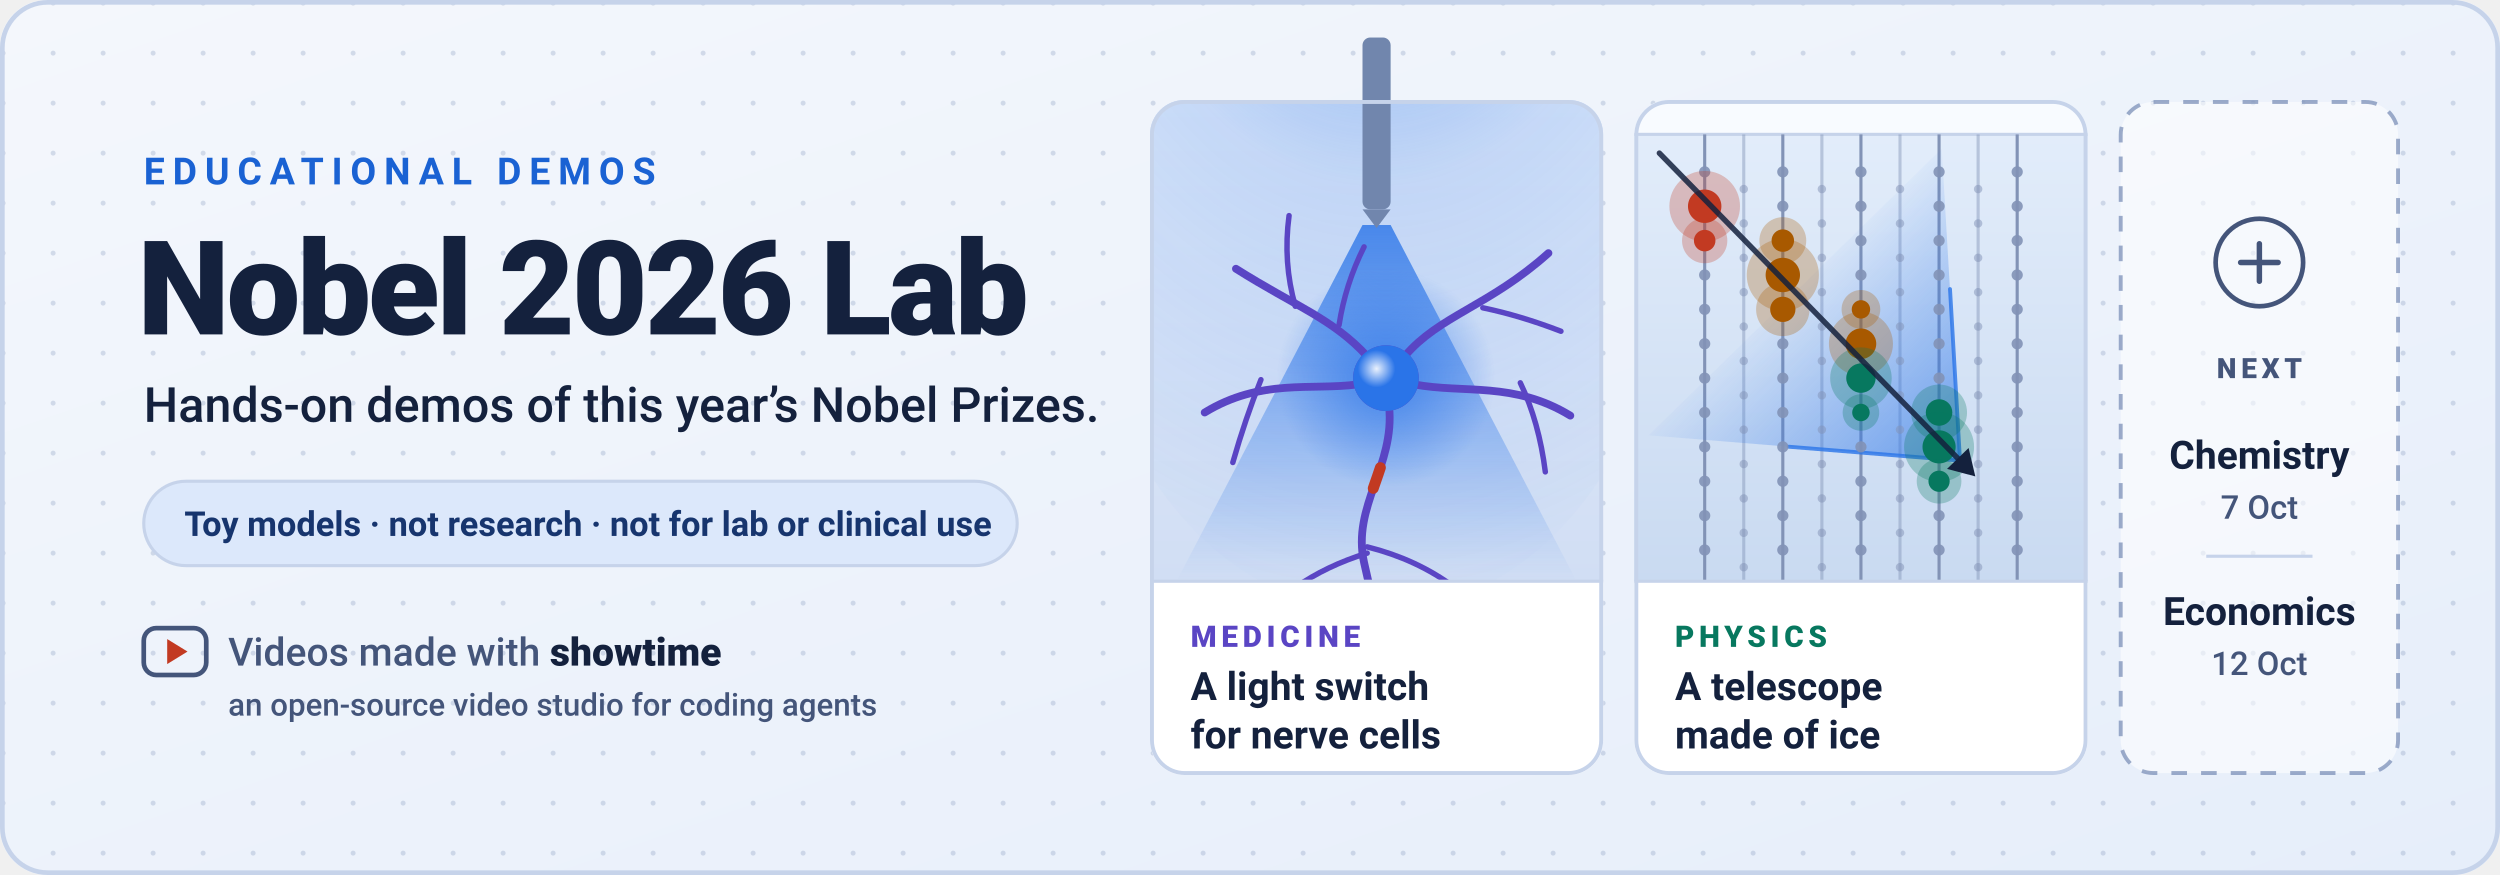
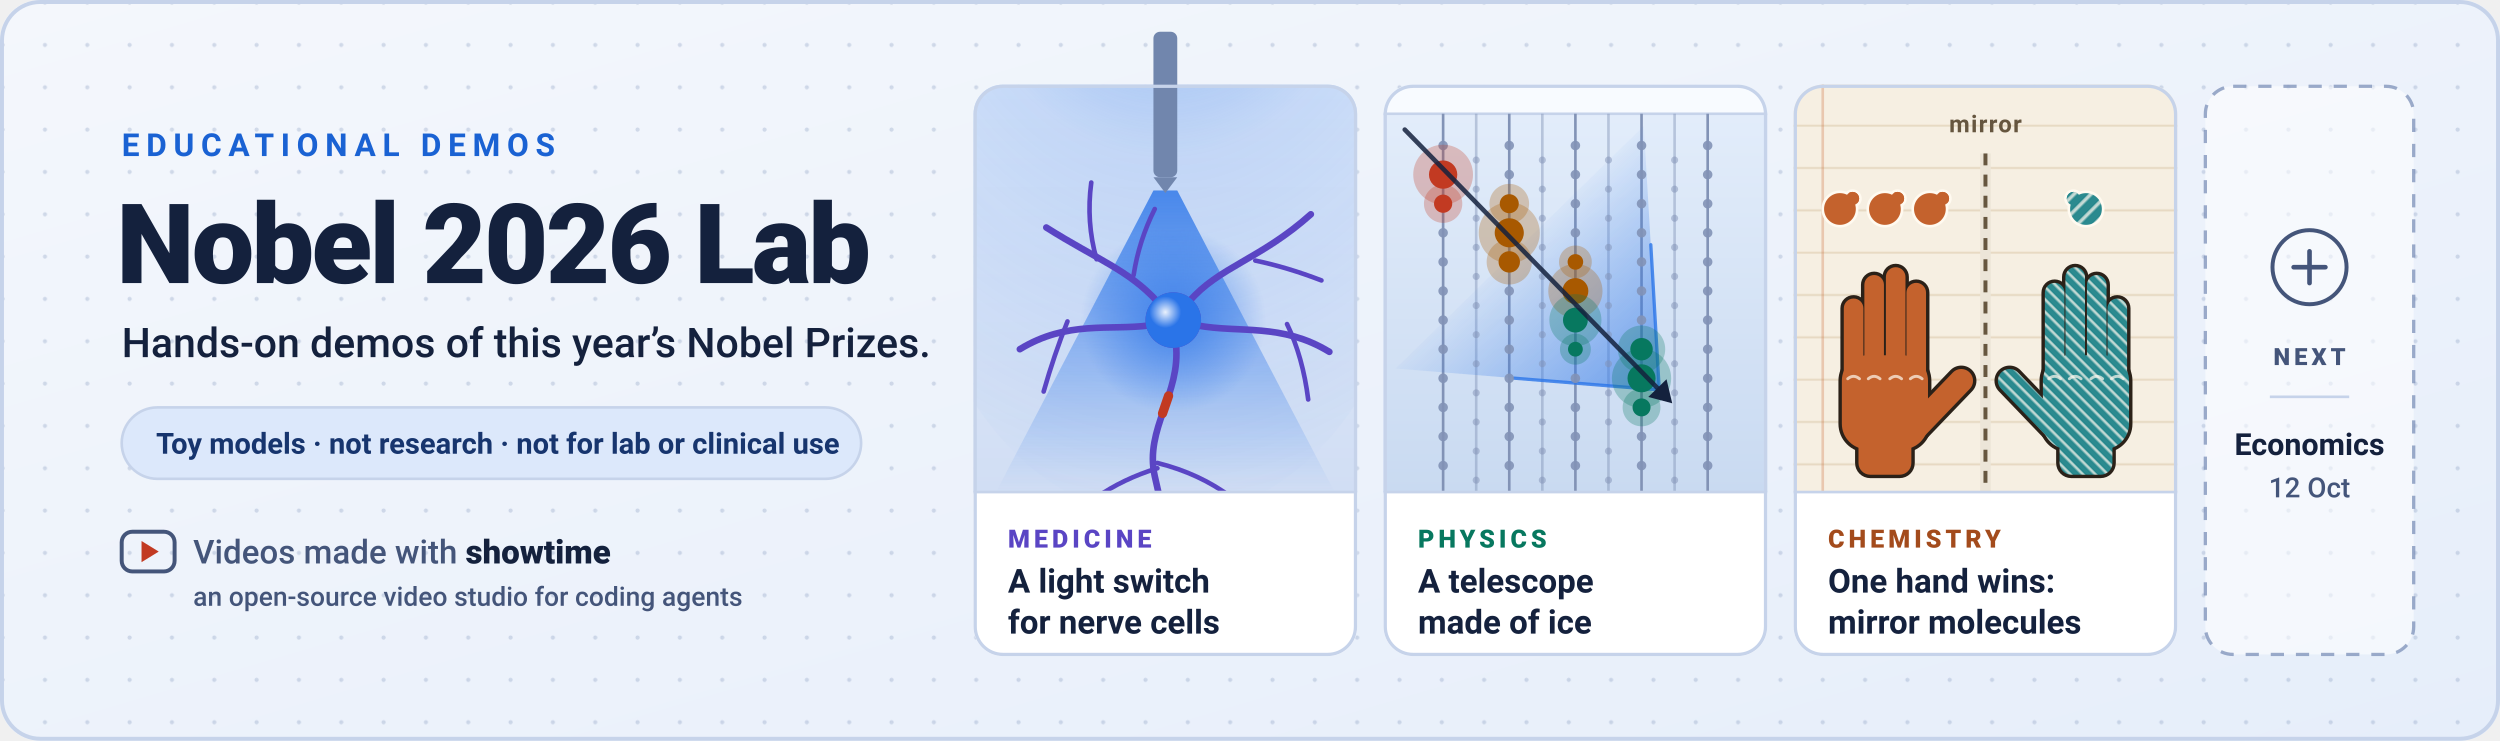
- <svg xmlns="http://www.w3.org/2000/svg" viewBox="0 0 1600 560" width="1600" height="560" role="img" aria-labelledby="t d">
+ <svg xmlns="http://www.w3.org/2000/svg" viewBox="0 0 1890 560" width="1890" height="560" role="img" aria-labelledby="t d">
  <style>.pulse{animation:pulse 5s ease-in-out infinite}@keyframes pulse{0%,100%{opacity:1}50%{opacity:.7}}.lit{animation:lit 5s ease-in-out infinite}@keyframes lit{0%,100%{opacity:.85}50%{opacity:.35}}.tw{animation:tw 4s ease-in-out infinite}@keyframes tw{0%,100%{opacity:1}50%{opacity:.62}}.spk{stroke-dasharray:14 186;stroke-dashoffset:-40;animation:spk 5s linear infinite}@keyframes spk{0%{stroke-dashoffset:14}100%{stroke-dashoffset:-186}}@media (prefers-reduced-motion: reduce){*{animation:none!important;transition:none!important}}</style>
  <g font-family="system-ui, -apple-system, &quot;Segoe UI&quot;, Roboto, &quot;Helvetica Neue&quot;, Arial, sans-serif">
    <defs>
      <linearGradient id="bg" x1="0" y1="0" x2="1" y2="1">
        <stop offset="0" stop-color="#F4F7FC" />
        <stop offset="1" stop-color="#E6EEFA" />
      </linearGradient>
      <pattern id="dots" width="32" height="32" patternUnits="userSpaceOnUse">
        <circle cx="2" cy="2" r="1.6" fill="#7C90B8" fill-opacity=".28" />
      </pattern>
      <linearGradient id="tis" x1="0" y1="0" x2="0" y2="1">
        <stop offset="0" stop-color="#E3ECFA" />
        <stop offset="1" stop-color="#D1DEF4" />
      </linearGradient>
      <linearGradient id="ice" x1="0" y1="0" x2="0" y2="1">
        <stop offset="0" stop-color="#E4EEFB" />
        <stop offset="1" stop-color="#C9DAF1" />
      </linearGradient>
      <linearGradient id="cone" x1="0" y1="0" x2="0" y2="1">
        <stop offset="0" stop-color="#2A74E8" stop-opacity=".8" />
        <stop offset="1" stop-color="#2A74E8" stop-opacity="0" />
      </linearGradient>
      <radialGradient id="glow" cx="0.5" cy="0" r="1">
        <stop offset="0" stop-color="#2A74E8" stop-opacity=".6" />
        <stop offset=".45" stop-color="#2A74E8" stop-opacity=".16" />
        <stop offset="1" stop-color="#2A74E8" stop-opacity="0" />
      </radialGradient>
      <radialGradient id="halo" cx="0.5" cy="0.5" r="0.5">
        <stop offset="0" stop-color="#2A74E8" stop-opacity=".75" />
        <stop offset="1" stop-color="#2A74E8" stop-opacity="0" />
      </radialGradient>
      <radialGradient id="spark" cx="0.5" cy="0.5" r="0.5">
        <stop offset="0" stop-color="#FFFFFF" stop-opacity=".9" />
        <stop offset="1" stop-color="#FFFFFF" stop-opacity="0" />
      </radialGradient>
      <clipPath id="cardclip">
        <rect width="290" height="432" rx="22" />
      </clipPath>
    </defs>
-     <rect width="1600" height="560" rx="30" fill="url(#bg)" />
-     <rect width="1600" height="560" rx="30" fill="url(#dots)" />
-     <rect x="1.5" y="1.5" width="1597" height="557" rx="29" fill="none" stroke="#C6D3EA" stroke-width="3" />
+     <defs>
+       <pattern id="hatch" width="9" height="9" patternUnits="userSpaceOnUse" patternTransform="rotate(45)">
+         <rect width="9" height="9" fill="#2b8a8f" />
+         <line x1="1.5" y1="0" x2="1.5" y2="9" stroke="#FFFAF0" stroke-width="2.6" stroke-opacity=".7" />
+       </pattern>
+       <pattern id="ruled" width="32" height="32" patternUnits="userSpaceOnUse">
+         <line x1="0" y1="31" x2="32" y2="31" stroke="#E6D9C2" stroke-width="1.5" />
+       </pattern>
+     </defs>
+     <rect width="1890" height="560" rx="30" fill="url(#bg)" />
+     <rect width="1890" height="560" rx="30" fill="url(#dots)" />
+     <rect x="1.5" y="1.5" width="1887" height="557" rx="29" fill="none" stroke="#C6D3EA" stroke-width="3" />
    <g transform="translate(88,-6) scale(1)">
      <text x="4" y="124" font-size="24" font-weight="700" fill="#1A62D3" text-anchor="start" letter-spacing="5" textLength="334" lengthAdjust="spacingAndGlyphs">EDUCATIONAL DEMOS</text>
      <text x="0" y="220" font-size="84" font-weight="800" fill="#14213D" text-anchor="start" letter-spacing="-2" textLength="599" lengthAdjust="spacingAndGlyphs">Nobel 2026 Lab</text>
      <text x="4" y="276" font-size="31" font-weight="500" fill="#14213D" text-anchor="start" textLength="596" lengthAdjust="spacingAndGlyphs">Hands-on demos of this year’s Nobel Prizes.</text>
      <rect x="4" y="314" width="559" height="54" rx="27" fill="#DCE8FB" stroke="#C6D3EA" stroke-width="2" />
      <text x="30" y="349" font-size="22" font-weight="600" fill="#17356E" text-anchor="start" textLength="507" lengthAdjust="spacingAndGlyphs">Toy models · not research · not for lab or clinical use</text>
      <rect x="4" y="408" width="40" height="30" rx="8" fill="none" stroke="#44557A" stroke-width="3" />
      <polygon points="19,415 19,431 32,423" fill="#C23A22" />
      <text x="58" y="432" font-size="25" fill="#44557A" font-weight="500">Videos made with <tspan fill="#14213D" font-weight="800">showtime</tspan>
      </text>
      <text x="58" y="464" font-size="20" font-weight="500" fill="#44557A" text-anchor="start">an open-source video studio for coding agents</text>
    </g>
    <g transform="translate(736,64) scale(1)">
      <g clip-path="url(#cardclip)">
        <rect width="290" height="308" fill="url(#tis)" />
        <ellipse cx="145" cy="78" rx="190" ry="250" fill="url(#glow)" class="pulse" />
        <polygon points="136,80 154,80 273,308 17,308" fill="url(#cone)" class="pulse" />
        <circle cx="151" cy="178" r="70" fill="url(#halo)" class="pulse" />
        <g fill="none" stroke="#5A45C4" stroke-linecap="round" stroke-linejoin="round">
          <path d="M139.0 164 C117.0 140 93.0 132 55.0 108" stroke-width="5" />
          <path d="M163.0 164 C185.0 138 217.0 132 255.0 98" stroke-width="5" />
          <path d="M133.0 182 C103.0 186 71.0 178 35.0 200" stroke-width="5" />
          <path d="M169.0 182 C201.0 188 233.0 180 269.0 202" stroke-width="5" />
          <path d="M93.0 132 Q85.0 104 89.0 74" stroke-width="3.5" />
          <path d="M213.0 133 Q237.0 138 263.0 148" stroke-width="3.5" />
          <path d="M71.0 179 Q61.0 204 53.0 232" stroke-width="3.5" />
          <path d="M237.0 181 Q249.0 206 253.0 238" stroke-width="3.5" />
          <path d="M121.0 144 Q125.0 118 137.0 94" stroke-width="3.5" />
          <path d="M139.0 290 Q113.0 298 93.0 312" stroke-width="3.5" />
          <path d="M139.0 286 Q171.0 294 195.0 312" stroke-width="3.5" />
          <path d="M153.0 196 C157.0 234 129.0 260 137.0 296 S145.0 328 147.0 312" stroke-width="5" />
        </g>
        <path d="M153.0 196 C157.0 234 129.0 260 137.0 296 S145.0 328 147.0 312" fill="none" stroke="#C23A22" stroke-width="7" stroke-linecap="round" class="spk" pathLength="100" />
        <circle cx="151" cy="178" r="21" fill="#5A45C4" />
        <circle cx="151" cy="178" r="21" fill="#2A74E8" class="lit" />
        <circle cx="145" cy="172" r="12" fill="url(#spark)" class="lit" />
      </g>
      <rect x="136" y="-40" width="18" height="110" rx="5" fill="#7186AD" />
      <path d="M136 70 H154 L145 82 Z" fill="#7186AD" />
      <rect y="308" width="290" height="124" fill="#FFFFFF" clip-path="url(#cardclip)" />
      <line x1="0" y1="308" x2="290" y2="308" stroke="#C6D3EA" stroke-width="2" />
      <text x="26" y="350" font-size="19" font-weight="800" fill="#5A45C4" text-anchor="start" letter-spacing="3">MEDICINE</text>
      <text x="26" y="384" font-size="25" font-weight="700" fill="#14213D" text-anchor="start">A light switch</text>
      <text x="26" y="415" font-size="25" font-weight="700" fill="#14213D" text-anchor="start">for nerve cells</text>
      <rect x="1.25" y="1.25" width="287.5" height="429.5" rx="21" fill="none" stroke="#C6D3EA" stroke-width="2.5" />
      <g transform="translate(310,0)">
        <g clip-path="url(#cardclip)">
          <rect width="290" height="308" fill="url(#ice)" />
          <rect width="290" height="22" fill="#F8FBFF" />
          <line x1="0" y1="22" x2="290" y2="22" stroke="#C6D3EA" stroke-width="2" />
          <g stroke="#8293B6" stroke-opacity="0.45" stroke-width="2">
            <line x1="70" y1="22" x2="70" y2="308" />
            <line x1="120" y1="22" x2="120" y2="308" />
            <line x1="170" y1="22" x2="170" y2="308" />
            <line x1="220" y1="22" x2="220" y2="308" />
          </g>
          <g stroke="#8293B6" stroke-opacity="1" stroke-width="2">
            <line x1="45" y1="22" x2="45" y2="308" />
            <line x1="95" y1="22" x2="95" y2="308" />
            <line x1="145" y1="22" x2="145" y2="308" />
            <line x1="195" y1="22" x2="195" y2="308" />
            <line x1="245" y1="22" x2="245" y2="308" />
          </g>
          <linearGradient id="ckv" gradientUnits="userSpaceOnUse" x1="208.4" y1="230.8" x2="96.6" y2="116.4">
            <stop offset="0" stop-color="#2A74E8" stop-opacity=".62" />
            <stop offset="1" stop-color="#2A74E8" stop-opacity="0" />
          </linearGradient>
          <polygon points="208.4,230.8 196.7,31.2 9.1,214.6" fill="url(#ckv)" class="pulse" />
          <line x1="208.4" y1="230.8" x2="202.0" y2="121.0" stroke="#2A74E8" stroke-width="2.5" stroke-opacity=".8" stroke-linecap="round" />
          <line x1="208.4" y1="230.8" x2="98.8" y2="221.9" stroke="#2A74E8" stroke-width="2.5" stroke-opacity=".8" stroke-linecap="round" />
          <circle cx="70" cy="57" r="2.7" fill="#8293B6" fill-opacity="0.5" />
          <circle cx="70" cy="79" r="2.7" fill="#8293B6" fill-opacity="0.5" />
          <circle cx="70" cy="101" r="2.7" fill="#8293B6" fill-opacity="0.5" />
          <circle cx="70" cy="123" r="2.7" fill="#8293B6" fill-opacity="0.5" />
          <circle cx="70" cy="145" r="2.7" fill="#8293B6" fill-opacity="0.5" />
          <circle cx="70" cy="167" r="2.7" fill="#8293B6" fill-opacity="0.5" />
          <circle cx="70" cy="189" r="2.7" fill="#8293B6" fill-opacity="0.5" />
          <circle cx="70" cy="211" r="2.7" fill="#8293B6" fill-opacity="0.5" />
          <circle cx="70" cy="233" r="2.7" fill="#8293B6" fill-opacity="0.5" />
          <circle cx="70" cy="255" r="2.7" fill="#8293B6" fill-opacity="0.5" />
          <circle cx="70" cy="277" r="2.7" fill="#8293B6" fill-opacity="0.5" />
          <circle cx="70" cy="299" r="2.7" fill="#8293B6" fill-opacity="0.5" />
          <circle cx="120" cy="57" r="2.7" fill="#8293B6" fill-opacity="0.5" />
          <circle cx="120" cy="79" r="2.7" fill="#8293B6" fill-opacity="0.5" />
          <circle cx="120" cy="101" r="2.7" fill="#8293B6" fill-opacity="0.5" />
          <circle cx="120" cy="123" r="2.7" fill="#8293B6" fill-opacity="0.5" />
          <circle cx="120" cy="145" r="2.7" fill="#8293B6" fill-opacity="0.5" />
          <circle cx="120" cy="167" r="2.7" fill="#8293B6" fill-opacity="0.5" />
          <circle cx="120" cy="189" r="2.7" fill="#8293B6" fill-opacity="0.5" />
          <circle cx="120" cy="211" r="2.7" fill="#8293B6" fill-opacity="0.5" />
          <circle cx="120" cy="233" r="2.7" fill="#8293B6" fill-opacity="0.5" />
          <circle cx="120" cy="255" r="2.7" fill="#8293B6" fill-opacity="0.5" />
          <circle cx="120" cy="277" r="2.7" fill="#8293B6" fill-opacity="0.5" />
          <circle cx="120" cy="299" r="2.7" fill="#8293B6" fill-opacity="0.5" />
          <circle cx="170" cy="57" r="2.7" fill="#8293B6" fill-opacity="0.5" />
          <circle cx="170" cy="79" r="2.7" fill="#8293B6" fill-opacity="0.5" />
          <circle cx="170" cy="101" r="2.7" fill="#8293B6" fill-opacity="0.5" />
          <circle cx="170" cy="123" r="2.7" fill="#8293B6" fill-opacity="0.5" />
          <circle cx="170" cy="145" r="2.7" fill="#8293B6" fill-opacity="0.5" />
          <circle cx="170" cy="167" r="2.7" fill="#8293B6" fill-opacity="0.5" />
          <circle cx="170" cy="189" r="2.7" fill="#8293B6" fill-opacity="0.5" />
          <circle cx="170" cy="211" r="2.7" fill="#8293B6" fill-opacity="0.5" />
          <circle cx="170" cy="233" r="2.7" fill="#8293B6" fill-opacity="0.5" />
          <circle cx="170" cy="255" r="2.7" fill="#8293B6" fill-opacity="0.5" />
          <circle cx="170" cy="277" r="2.7" fill="#8293B6" fill-opacity="0.5" />
          <circle cx="170" cy="299" r="2.7" fill="#8293B6" fill-opacity="0.5" />
          <circle cx="220" cy="57" r="2.7" fill="#8293B6" fill-opacity="0.5" />
          <circle cx="220" cy="79" r="2.7" fill="#8293B6" fill-opacity="0.5" />
          <circle cx="220" cy="101" r="2.7" fill="#8293B6" fill-opacity="0.5" />
          <circle cx="220" cy="123" r="2.7" fill="#8293B6" fill-opacity="0.5" />
          <circle cx="220" cy="145" r="2.7" fill="#8293B6" fill-opacity="0.5" />
          <circle cx="220" cy="167" r="2.7" fill="#8293B6" fill-opacity="0.5" />
          <circle cx="220" cy="189" r="2.7" fill="#8293B6" fill-opacity="0.5" />
          <circle cx="220" cy="211" r="2.7" fill="#8293B6" fill-opacity="0.5" />
          <circle cx="220" cy="233" r="2.7" fill="#8293B6" fill-opacity="0.5" />
          <circle cx="220" cy="255" r="2.7" fill="#8293B6" fill-opacity="0.5" />
          <circle cx="220" cy="277" r="2.7" fill="#8293B6" fill-opacity="0.5" />
          <circle cx="220" cy="299" r="2.7" fill="#8293B6" fill-opacity="0.5" />
          <circle cx="45" cy="46" r="3.6" fill="#8293B6" fill-opacity="0.9" />
          <circle cx="45" cy="112" r="3.6" fill="#8293B6" fill-opacity="0.9" />
          <circle cx="45" cy="134" r="3.6" fill="#8293B6" fill-opacity="0.9" />
          <circle cx="45" cy="156" r="3.6" fill="#8293B6" fill-opacity="0.9" />
          <circle cx="45" cy="178" r="3.6" fill="#8293B6" fill-opacity="0.9" />
          <circle cx="45" cy="200" r="3.6" fill="#8293B6" fill-opacity="0.9" />
          <circle cx="45" cy="222" r="3.6" fill="#8293B6" fill-opacity="0.9" />
          <circle cx="45" cy="244" r="3.6" fill="#8293B6" fill-opacity="0.9" />
          <circle cx="45" cy="266" r="3.6" fill="#8293B6" fill-opacity="0.9" />
          <circle cx="45" cy="288" r="3.6" fill="#8293B6" fill-opacity="0.9" />
          <circle cx="95" cy="46" r="3.6" fill="#8293B6" fill-opacity="0.9" />
          <circle cx="95" cy="68" r="3.6" fill="#8293B6" fill-opacity="0.9" />
          <circle cx="95" cy="156" r="3.6" fill="#8293B6" fill-opacity="0.9" />
          <circle cx="95" cy="178" r="3.6" fill="#8293B6" fill-opacity="0.9" />
          <circle cx="95" cy="200" r="3.6" fill="#8293B6" fill-opacity="0.9" />
          <circle cx="95" cy="222" r="3.6" fill="#8293B6" fill-opacity="0.9" />
          <circle cx="95" cy="244" r="3.6" fill="#8293B6" fill-opacity="0.9" />
          <circle cx="95" cy="266" r="3.6" fill="#8293B6" fill-opacity="0.9" />
          <circle cx="95" cy="288" r="3.6" fill="#8293B6" fill-opacity="0.9" />
          <circle cx="145" cy="46" r="3.6" fill="#8293B6" fill-opacity="0.9" />
          <circle cx="145" cy="68" r="3.6" fill="#8293B6" fill-opacity="0.9" />
          <circle cx="145" cy="90" r="3.6" fill="#8293B6" fill-opacity="0.9" />
          <circle cx="145" cy="112" r="3.6" fill="#8293B6" fill-opacity="0.9" />
          <circle cx="145" cy="222" r="3.6" fill="#8293B6" fill-opacity="0.9" />
          <circle cx="145" cy="244" r="3.6" fill="#8293B6" fill-opacity="0.9" />
          <circle cx="145" cy="266" r="3.6" fill="#8293B6" fill-opacity="0.9" />
          <circle cx="145" cy="288" r="3.6" fill="#8293B6" fill-opacity="0.9" />
          <circle cx="195" cy="46" r="3.6" fill="#8293B6" fill-opacity="0.9" />
          <circle cx="195" cy="68" r="3.6" fill="#8293B6" fill-opacity="0.9" />
          <circle cx="195" cy="90" r="3.6" fill="#8293B6" fill-opacity="0.9" />
          <circle cx="195" cy="112" r="3.6" fill="#8293B6" fill-opacity="0.9" />
          <circle cx="195" cy="134" r="3.6" fill="#8293B6" fill-opacity="0.9" />
          <circle cx="195" cy="156" r="3.6" fill="#8293B6" fill-opacity="0.9" />
          <circle cx="195" cy="178" r="3.6" fill="#8293B6" fill-opacity="0.9" />
          <circle cx="195" cy="266" r="3.6" fill="#8293B6" fill-opacity="0.9" />
          <circle cx="195" cy="288" r="3.6" fill="#8293B6" fill-opacity="0.9" />
          <circle cx="245" cy="46" r="3.6" fill="#8293B6" fill-opacity="0.9" />
          <circle cx="245" cy="68" r="3.6" fill="#8293B6" fill-opacity="0.9" />
          <circle cx="245" cy="90" r="3.6" fill="#8293B6" fill-opacity="0.9" />
          <circle cx="245" cy="112" r="3.6" fill="#8293B6" fill-opacity="0.9" />
          <circle cx="245" cy="134" r="3.6" fill="#8293B6" fill-opacity="0.9" />
          <circle cx="245" cy="156" r="3.6" fill="#8293B6" fill-opacity="0.9" />
          <circle cx="245" cy="178" r="3.6" fill="#8293B6" fill-opacity="0.9" />
          <circle cx="245" cy="200" r="3.6" fill="#8293B6" fill-opacity="0.9" />
          <circle cx="245" cy="222" r="3.6" fill="#8293B6" fill-opacity="0.9" />
          <circle cx="245" cy="244" r="3.6" fill="#8293B6" fill-opacity="0.9" />
          <circle cx="245" cy="266" r="3.6" fill="#8293B6" fill-opacity="0.9" />
          <circle cx="245" cy="288" r="3.6" fill="#8293B6" fill-opacity="0.9" />
          <g class="tw" style="animation-delay:-0.65s">
            <circle cx="45" cy="68" r="22.6" fill="#C23A22" fill-opacity=".28" />
            <circle cx="45" cy="68" r="10.7" fill="#C23A22" />
          </g>
          <g class="tw" style="animation-delay:-0.88s">
            <circle cx="45" cy="90" r="14.5" fill="#C23A22" fill-opacity=".28" />
            <circle cx="45" cy="90" r="6.9" fill="#C23A22" />
          </g>
          <g class="tw" style="animation-delay:-1.38s">
            <circle cx="95" cy="90" r="15.0" fill="#A85900" fill-opacity=".28" />
            <circle cx="95" cy="90" r="7.2" fill="#A85900" />
          </g>
          <g class="tw" style="animation-delay:-1.61s">
            <circle cx="95" cy="112" r="23.1" fill="#A85900" fill-opacity=".28" />
            <circle cx="95" cy="112" r="11.0" fill="#A85900" />
          </g>
          <g class="tw" style="animation-delay:-1.84s">
            <circle cx="95" cy="134" r="17.1" fill="#A85900" fill-opacity=".28" />
            <circle cx="95" cy="134" r="8.1" fill="#A85900" />
          </g>
          <g class="tw" style="animation-delay:-2.35s">
            <circle cx="145" cy="134" r="12.4" fill="#A85900" fill-opacity=".28" />
            <circle cx="145" cy="134" r="5.9" fill="#A85900" />
          </g>
          <g class="tw" style="animation-delay:-2.58s">
            <circle cx="145" cy="156" r="20.5" fill="#A85900" fill-opacity=".28" />
            <circle cx="145" cy="156" r="9.8" fill="#A85900" />
          </g>
          <g class="tw" style="animation-delay:-2.81s">
            <circle cx="145" cy="178" r="19.7" fill="#07785F" fill-opacity=".28" />
            <circle cx="145" cy="178" r="9.4" fill="#07785F" />
          </g>
          <g class="tw" style="animation-delay:-3.04s">
            <circle cx="145" cy="200" r="11.7" fill="#07785F" fill-opacity=".28" />
            <circle cx="145" cy="200" r="5.6" fill="#07785F" />
          </g>
          <g class="tw" style="animation-delay:-3.54s">
            <circle cx="195" cy="200" r="17.9" fill="#07785F" fill-opacity=".28" />
            <circle cx="195" cy="200" r="8.5" fill="#07785F" />
          </g>
          <g class="tw" style="animation-delay:-3.77s">
            <circle cx="195" cy="222" r="22.4" fill="#07785F" fill-opacity=".28" />
            <circle cx="195" cy="222" r="10.6" fill="#07785F" />
          </g>
          <g class="tw" style="animation-delay:-4.00s">
            <circle cx="195" cy="244" r="14.3" fill="#07785F" fill-opacity=".28" />
            <circle cx="195" cy="244" r="6.8" fill="#07785F" />
          </g>
          <line x1="16" y1="34" x2="208.4" y2="230.8" stroke="#14213D" stroke-width="3.5" stroke-linecap="round" stroke-opacity=".85" />
          <polygon points="218.2,240.9 213.9,222.7 200.1,236.1" fill="#14213D" />
        </g>
        <rect y="308" width="290" height="124" fill="#FFFFFF" clip-path="url(#cardclip)" />
        <line x1="0" y1="308" x2="290" y2="308" stroke="#C6D3EA" stroke-width="2" />
        <text x="26" y="350" font-size="19" font-weight="800" fill="#07785F" text-anchor="start" letter-spacing="3">PHYSICS</text>
        <text x="26" y="384" font-size="25" font-weight="700" fill="#14213D" text-anchor="start">A telescope</text>
        <text x="26" y="415" font-size="25" font-weight="700" fill="#14213D" text-anchor="start">made of ice</text>
        <rect x="1.25" y="1.25" width="287.5" height="429.5" rx="21" fill="none" stroke="#C6D3EA" stroke-width="2.5" />
      </g>
      <g transform="translate(620,0)">
-         <rect x="1.25" y="1.25" width="177.5" height="429.5" rx="21" fill="#FFFFFF" fill-opacity=".55" stroke="#7C90B8" stroke-opacity=".75" stroke-width="2.5" stroke-dasharray="10 9" />
-         <circle cx="90" cy="104" r="28" fill="none" stroke="#44557A" stroke-width="3" />
-         <path d="M78 104 H102 M90 92 V116" stroke="#44557A" stroke-width="3.5" stroke-linecap="round" />
-         <text x="90" y="178" font-size="18" font-weight="800" fill="#44557A" text-anchor="middle" letter-spacing="3">NEXT</text>
-         <text x="90" y="236" font-size="25" font-weight="700" fill="#14213D" text-anchor="middle">Chemistry</text>
-         <text x="90" y="268" font-size="21" font-weight="500" fill="#44557A" text-anchor="middle">7 Oct</text>
-         <text x="90" y="336" font-size="25" font-weight="700" fill="#14213D" text-anchor="middle">Economics</text>
-         <text x="90" y="368" font-size="21" font-weight="500" fill="#44557A" text-anchor="middle">12 Oct</text>
-         <line x1="56" y1="292" x2="124" y2="292" stroke="#C6D3EA" stroke-width="2" />
+         <g clip-path="url(#cardclip)">
+           <rect width="290" height="308" fill="#F6EFE2" />
+           <rect width="290" height="308" fill="url(#ruled)" />
+           <line x1="22" y1="0" x2="22" y2="308" stroke="#c4622d" stroke-opacity=".28" stroke-width="2" />
+           <rect x="141" y="52" width="8" height="256" fill="#ECE5D8" />
+           <line x1="145" y1="52" x2="145" y2="308" stroke="#66563F" stroke-width="3" stroke-dasharray="9 7" />
+           <text x="145" y="36" font-size="18" font-weight="700" fill="#66563F" text-anchor="middle" letter-spacing="1">mirror</text>
+           <circle cx="44.5" cy="86.1" r="6.0" fill="#c4622d" stroke="#FFFAF0" stroke-width="2" />
+           <circle cx="35.0" cy="94.0" r="13.0" fill="#c4622d" stroke="#FFFAF0" stroke-width="2" />
+           <circle cx="44.5" cy="86.1" r="5.0" fill="#c4622d" />
+           <circle cx="78.5" cy="86.1" r="6.0" fill="#c4622d" stroke="#FFFAF0" stroke-width="2" />
+           <circle cx="69.0" cy="94.0" r="13.0" fill="#c4622d" stroke="#FFFAF0" stroke-width="2" />
+           <circle cx="78.5" cy="86.1" r="5.0" fill="#c4622d" />
+           <circle cx="112.5" cy="86.1" r="6.0" fill="#c4622d" stroke="#FFFAF0" stroke-width="2" />
+           <circle cx="103.0" cy="94.0" r="13.0" fill="#c4622d" stroke="#FFFAF0" stroke-width="2" />
+           <circle cx="112.5" cy="86.1" r="5.0" fill="#c4622d" />
+           <circle cx="211.5" cy="86.1" r="6.0" fill="url(#hatch)" stroke="#FFFAF0" stroke-width="2" />
+           <circle cx="221.0" cy="94.0" r="13.0" fill="url(#hatch)" stroke="#FFFAF0" stroke-width="2" />
+           <circle cx="211.5" cy="86.1" r="5.0" fill="url(#hatch)" />
+           <g transform="translate(69,286) scale(0.74)">
+             <g fill="none" stroke="#2B2118" stroke-width="7" stroke-linejoin="round">
+               <rect x="-27" y="-28" width="54" height="40" rx="12" />
+               <rect x="-44" y="-110" width="88" height="96" rx="26" />
+               <rect x="-42" y="-168" width="20" height="88" rx="10" />
+               <rect x="-21" y="-192" width="20" height="112" rx="10" />
+               <rect x="1" y="-200" width="20" height="120" rx="10" />
+               <rect x="22" y="-184" width="20" height="104" rx="10" />
+             </g>
+             <line x1="30" y1="-34" x2="78" y2="-84" stroke="#2B2118" stroke-width="31" stroke-linecap="round" />
+             <g fill="#c4622d">
+               <rect x="-27" y="-28" width="54" height="40" rx="12" />
+               <rect x="-44" y="-110" width="88" height="96" rx="26" />
+               <rect x="-42" y="-168" width="20" height="88" rx="10" />
+               <rect x="-21" y="-192" width="20" height="112" rx="10" />
+               <rect x="1" y="-200" width="20" height="120" rx="10" />
+               <rect x="22" y="-184" width="20" height="104" rx="10" />
+             </g>
+             <line x1="30" y1="-34" x2="78" y2="-84" stroke="#c4622d" stroke-width="24" stroke-linecap="round" />
+             <g stroke="#FFFAF0" stroke-opacity=".7" stroke-width="3" stroke-linecap="round" fill="none">
+               <path d="M-38 -86 q6 -5 12 0" />
+               <path d="M-17 -86 q6 -5 12 0" />
+               <path d="M5 -86 q6 -5 12 0" />
+               <path d="M26 -86 q6 -5 12 0" />
+             </g>
+           </g>
+           <g transform="translate(221,286) scale(-0.74 0.74)">
+             <g fill="none" stroke="#2B2118" stroke-width="7" stroke-linejoin="round">
+               <rect x="-27" y="-28" width="54" height="40" rx="12" />
+               <rect x="-44" y="-110" width="88" height="96" rx="26" />
+               <rect x="-42" y="-168" width="20" height="88" rx="10" />
+               <rect x="-21" y="-192" width="20" height="112" rx="10" />
+               <rect x="1" y="-200" width="20" height="120" rx="10" />
+               <rect x="22" y="-184" width="20" height="104" rx="10" />
+             </g>
+             <line x1="30" y1="-34" x2="78" y2="-84" stroke="#2B2118" stroke-width="31" stroke-linecap="round" />
+             <g fill="url(#hatch)">
+               <rect x="-27" y="-28" width="54" height="40" rx="12" />
+               <rect x="-44" y="-110" width="88" height="96" rx="26" />
+               <rect x="-42" y="-168" width="20" height="88" rx="10" />
+               <rect x="-21" y="-192" width="20" height="112" rx="10" />
+               <rect x="1" y="-200" width="20" height="120" rx="10" />
+               <rect x="22" y="-184" width="20" height="104" rx="10" />
+             </g>
+             <line x1="30" y1="-34" x2="78" y2="-84" stroke="url(#hatch)" stroke-width="24" stroke-linecap="round" />
+             <g stroke="#FFFAF0" stroke-opacity=".7" stroke-width="3" stroke-linecap="round" fill="none">
+               <path d="M-38 -86 q6 -5 12 0" />
+               <path d="M-17 -86 q6 -5 12 0" />
+               <path d="M5 -86 q6 -5 12 0" />
+               <path d="M26 -86 q6 -5 12 0" />
+             </g>
+           </g>
+         </g>
+         <rect y="308" width="290" height="124" fill="#FFFFFF" clip-path="url(#cardclip)" />
+         <line x1="0" y1="308" x2="290" y2="308" stroke="#C6D3EA" stroke-width="2" />
+         <text x="26" y="350" font-size="19" font-weight="800" fill="#A34B1C" text-anchor="start" letter-spacing="3">CHEMISTRY</text>
+         <text x="26" y="384" font-size="25" font-weight="700" fill="#14213D" text-anchor="start">One hand wins:</text>
+         <text x="26" y="415" font-size="25" font-weight="700" fill="#14213D" text-anchor="start">mirror molecules</text>
+         <rect x="1.25" y="1.25" width="287.5" height="429.5" rx="21" fill="none" stroke="#C6D3EA" stroke-width="2.5" />
+       </g>
+       <g transform="translate(930,0)">
+         <rect x="1.25" y="1.25" width="157.5" height="429.5" rx="21" fill="#FFFFFF" fill-opacity=".55" stroke="#7C90B8" stroke-opacity=".75" stroke-width="2.5" stroke-dasharray="10 9" />
+         <circle cx="80" cy="138" r="28" fill="none" stroke="#44557A" stroke-width="3" />
+         <path d="M68 138 H92 M80 126 V150" stroke="#44557A" stroke-width="3.5" stroke-linecap="round" />
+         <text x="80" y="212" font-size="18" font-weight="800" fill="#44557A" text-anchor="middle" letter-spacing="3">NEXT</text>
+         <line x1="50" y1="236" x2="110" y2="236" stroke="#C6D3EA" stroke-width="2" />
+         <text x="80" y="280" font-size="23" font-weight="700" fill="#14213D" text-anchor="middle">Economics</text>
+         <text x="80" y="312" font-size="21" font-weight="500" fill="#44557A" text-anchor="middle">12 Oct</text>
      </g>
    </g>
  </g>
</svg>
